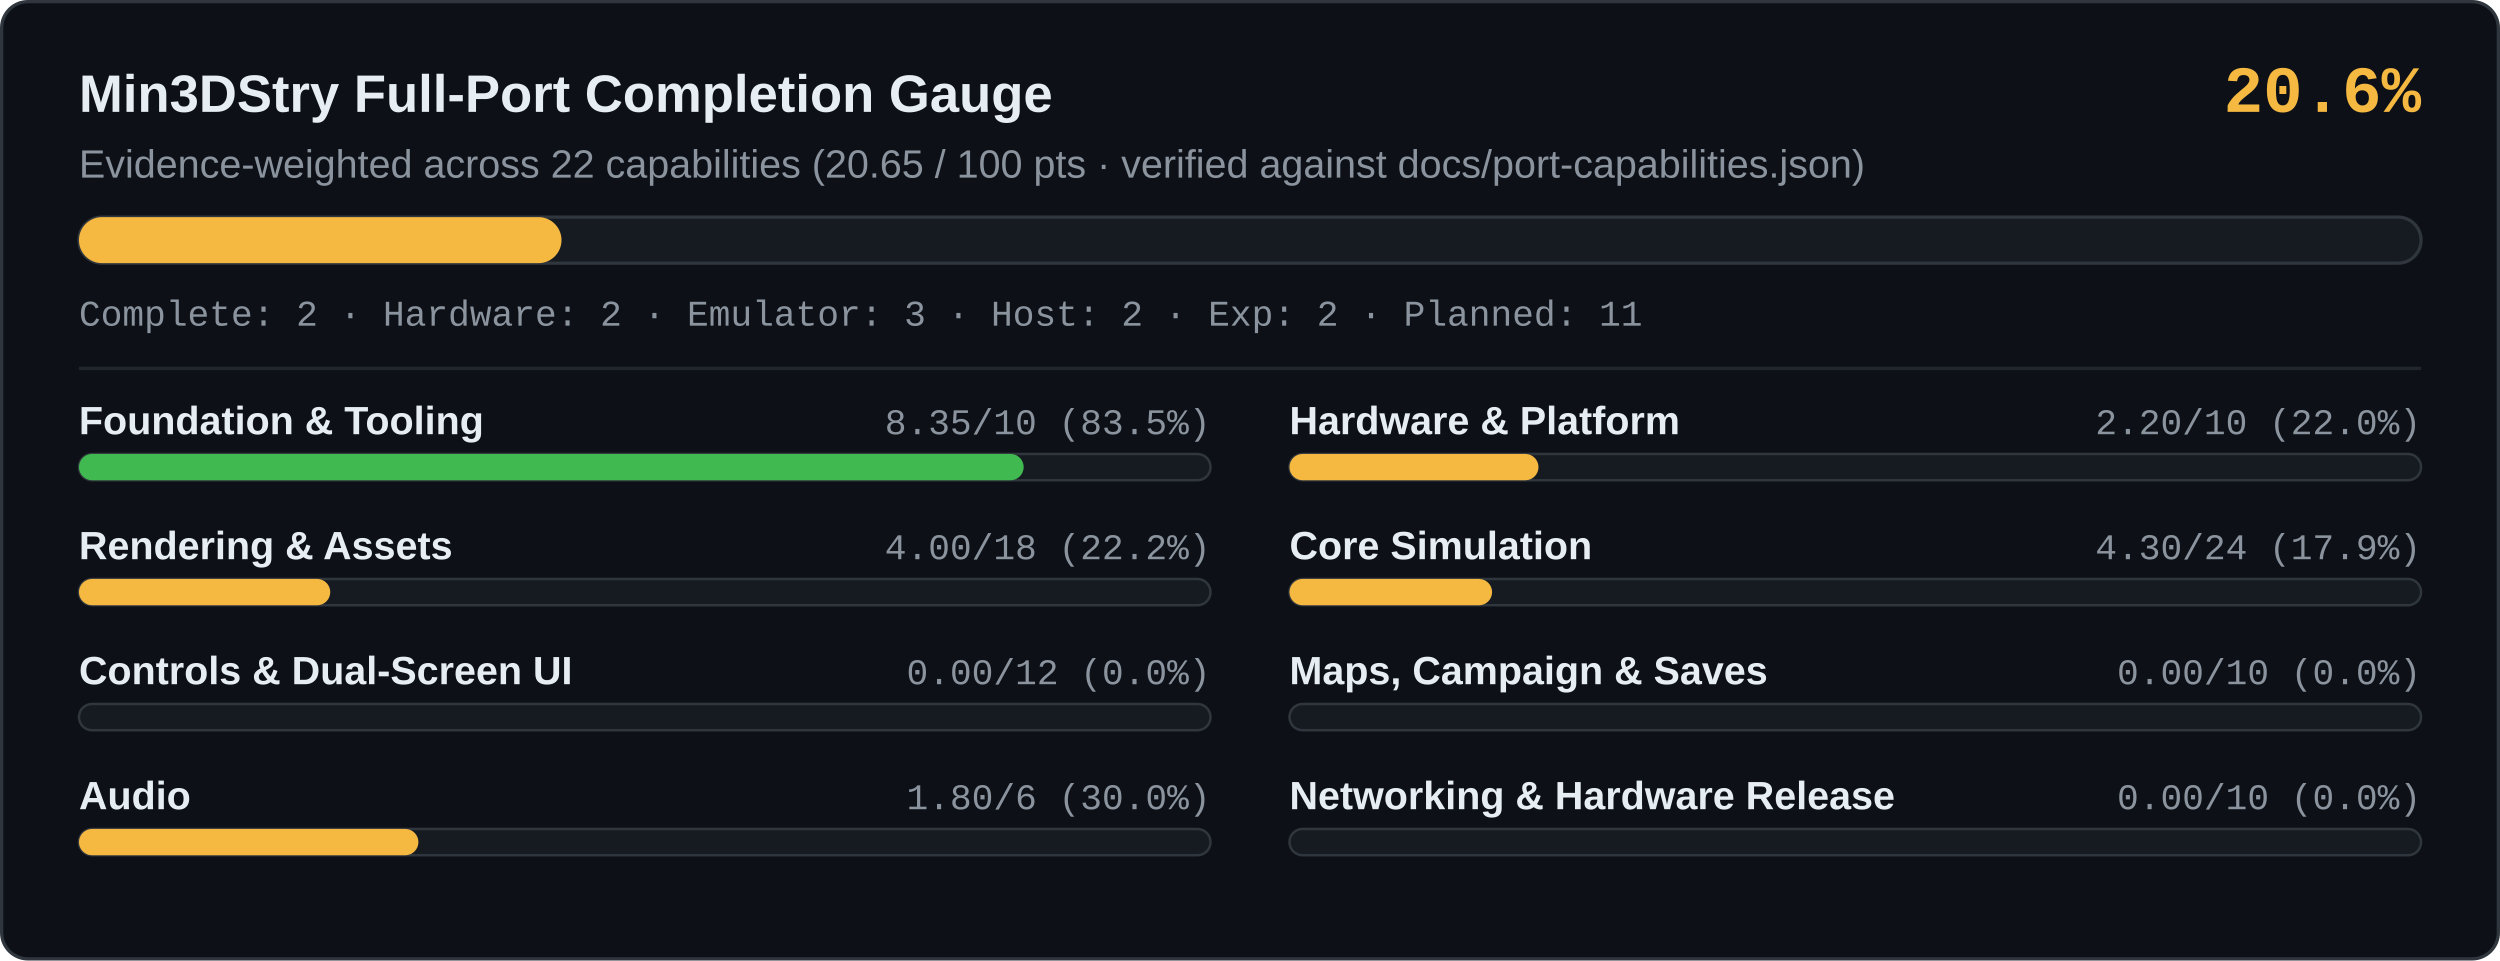
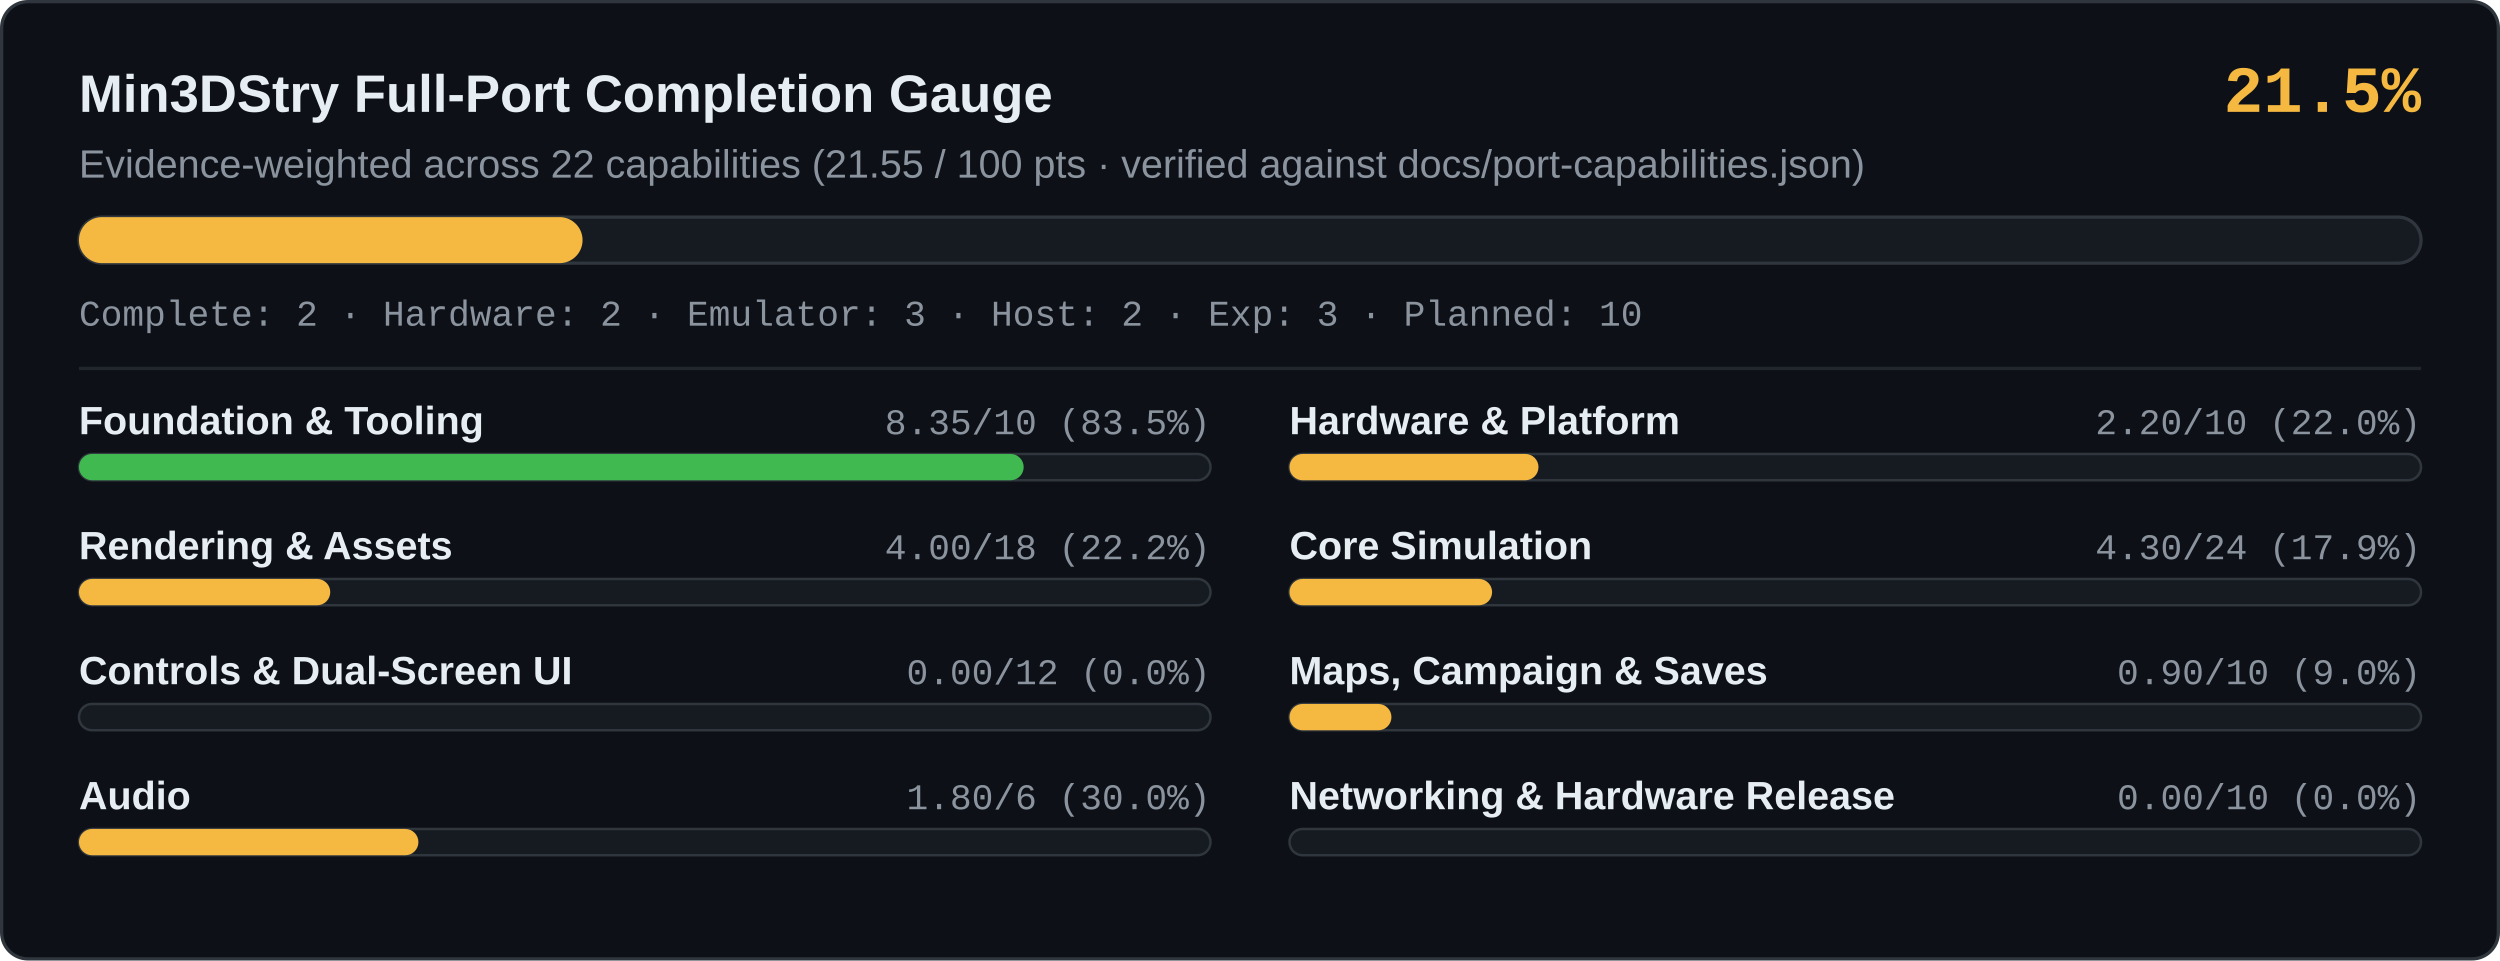
- <svg xmlns="http://www.w3.org/2000/svg" width="760" height="292" viewBox="0 0 760 292" role="img" aria-label="Min3DStry Port Completion 20.6%">
+ <svg xmlns="http://www.w3.org/2000/svg" width="760" height="292" viewBox="0 0 760 292" role="img" aria-label="Min3DStry Port Completion 21.5%">
  <rect x="0.5" y="0.5" width="759" height="291" rx="8" fill="#0d1117" stroke="#30363d" />
  <text x="24" y="34" fill="#e6edf3" font-family="Segoe UI, Ubuntu, Arial, sans-serif" font-size="16" font-weight="700">Min3DStry Full-Port Completion Gauge</text>
-   <text x="736" y="34" text-anchor="end" fill="#f5b841" font-family="Consolas, Liberation Mono, monospace" font-size="20" font-weight="700">20.6%</text>
-   <text x="24" y="54" fill="#8b949e" font-family="Segoe UI, Ubuntu, Arial, sans-serif" font-size="12">Evidence-weighted across 22 capabilities (20.65 / 100 pts · verified against docs/port-capabilities.json)</text>
+   <text x="736" y="34" text-anchor="end" fill="#f5b841" font-family="Consolas, Liberation Mono, monospace" font-size="20" font-weight="700">21.5%</text>
+   <text x="24" y="54" fill="#8b949e" font-family="Segoe UI, Ubuntu, Arial, sans-serif" font-size="12">Evidence-weighted across 22 capabilities (21.55 / 100 pts · verified against docs/port-capabilities.json)</text>
  <rect x="24" y="66" width="712" height="14" rx="7" fill="#161b22" stroke="#30363d" />
-   <rect x="24" y="66" width="146.7" height="14" rx="7" fill="#f5b841" />
-   <text x="24" y="99" fill="#8b949e" font-family="Consolas, Liberation Mono, monospace" font-size="11">Complete: 2  ·  Hardware: 2  ·  Emulator: 3  ·  Host: 2  ·  Exp: 2  ·  Planned: 11</text>
+   <rect x="24" y="66" width="153.1" height="14" rx="7" fill="#f5b841" />
+   <text x="24" y="99" fill="#8b949e" font-family="Consolas, Liberation Mono, monospace" font-size="11">Complete: 2  ·  Hardware: 2  ·  Emulator: 3  ·  Host: 2  ·  Exp: 3  ·  Planned: 10</text>
  <line x1="24" y1="112" x2="736" y2="112" stroke="#21262d" stroke-width="1" />
  <text x="24" y="132" fill="#e6edf3" font-family="Segoe UI, Ubuntu, Arial, sans-serif" font-size="12" font-weight="600">Foundation &amp; Tooling</text>
  <text x="368" y="132" text-anchor="end" fill="#8b949e" font-family="Consolas, Liberation Mono, monospace" font-size="11">8.35/10 (83.5%)</text>
  <rect x="24" y="138" width="344" height="8" rx="4" fill="#161b22" stroke="#30363d" stroke-width="0.75" />
  <rect x="24" y="138" width="287.2" height="8" rx="4" fill="#3fb950" />
  <text x="392" y="132" fill="#e6edf3" font-family="Segoe UI, Ubuntu, Arial, sans-serif" font-size="12" font-weight="600">Hardware &amp; Platform</text>
  <text x="736" y="132" text-anchor="end" fill="#8b949e" font-family="Consolas, Liberation Mono, monospace" font-size="11">2.20/10 (22.0%)</text>
  <rect x="392" y="138" width="344" height="8" rx="4" fill="#161b22" stroke="#30363d" stroke-width="0.75" />
  <rect x="392" y="138" width="75.7" height="8" rx="4" fill="#f5b841" />
  <text x="24" y="170" fill="#e6edf3" font-family="Segoe UI, Ubuntu, Arial, sans-serif" font-size="12" font-weight="600">Rendering &amp; Assets</text>
  <text x="368" y="170" text-anchor="end" fill="#8b949e" font-family="Consolas, Liberation Mono, monospace" font-size="11">4.00/18 (22.2%)</text>
  <rect x="24" y="176" width="344" height="8" rx="4" fill="#161b22" stroke="#30363d" stroke-width="0.75" />
  <rect x="24" y="176" width="76.4" height="8" rx="4" fill="#f5b841" />
  <text x="392" y="170" fill="#e6edf3" font-family="Segoe UI, Ubuntu, Arial, sans-serif" font-size="12" font-weight="600">Core Simulation</text>
  <text x="736" y="170" text-anchor="end" fill="#8b949e" font-family="Consolas, Liberation Mono, monospace" font-size="11">4.30/24 (17.9%)</text>
  <rect x="392" y="176" width="344" height="8" rx="4" fill="#161b22" stroke="#30363d" stroke-width="0.75" />
  <rect x="392" y="176" width="61.6" height="8" rx="4" fill="#f5b841" />
  <text x="24" y="208" fill="#e6edf3" font-family="Segoe UI, Ubuntu, Arial, sans-serif" font-size="12" font-weight="600">Controls &amp; Dual-Screen UI</text>
  <text x="368" y="208" text-anchor="end" fill="#8b949e" font-family="Consolas, Liberation Mono, monospace" font-size="11">0.00/12 (0.0%)</text>
  <rect x="24" y="214" width="344" height="8" rx="4" fill="#161b22" stroke="#30363d" stroke-width="0.75" />
  <text x="392" y="208" fill="#e6edf3" font-family="Segoe UI, Ubuntu, Arial, sans-serif" font-size="12" font-weight="600">Maps, Campaign &amp; Saves</text>
-   <text x="736" y="208" text-anchor="end" fill="#8b949e" font-family="Consolas, Liberation Mono, monospace" font-size="11">0.00/10 (0.0%)</text>
+   <text x="736" y="208" text-anchor="end" fill="#8b949e" font-family="Consolas, Liberation Mono, monospace" font-size="11">0.90/10 (9.0%)</text>
  <rect x="392" y="214" width="344" height="8" rx="4" fill="#161b22" stroke="#30363d" stroke-width="0.75" />
+   <rect x="392" y="214" width="31.0" height="8" rx="4" fill="#f5b841" />
  <text x="24" y="246" fill="#e6edf3" font-family="Segoe UI, Ubuntu, Arial, sans-serif" font-size="12" font-weight="600">Audio</text>
  <text x="368" y="246" text-anchor="end" fill="#8b949e" font-family="Consolas, Liberation Mono, monospace" font-size="11">1.80/6 (30.0%)</text>
  <rect x="24" y="252" width="344" height="8" rx="4" fill="#161b22" stroke="#30363d" stroke-width="0.75" />
  <rect x="24" y="252" width="103.2" height="8" rx="4" fill="#f5b841" />
  <text x="392" y="246" fill="#e6edf3" font-family="Segoe UI, Ubuntu, Arial, sans-serif" font-size="12" font-weight="600">Networking &amp; Hardware Release</text>
  <text x="736" y="246" text-anchor="end" fill="#8b949e" font-family="Consolas, Liberation Mono, monospace" font-size="11">0.00/10 (0.0%)</text>
  <rect x="392" y="252" width="344" height="8" rx="4" fill="#161b22" stroke="#30363d" stroke-width="0.75" />
</svg>
